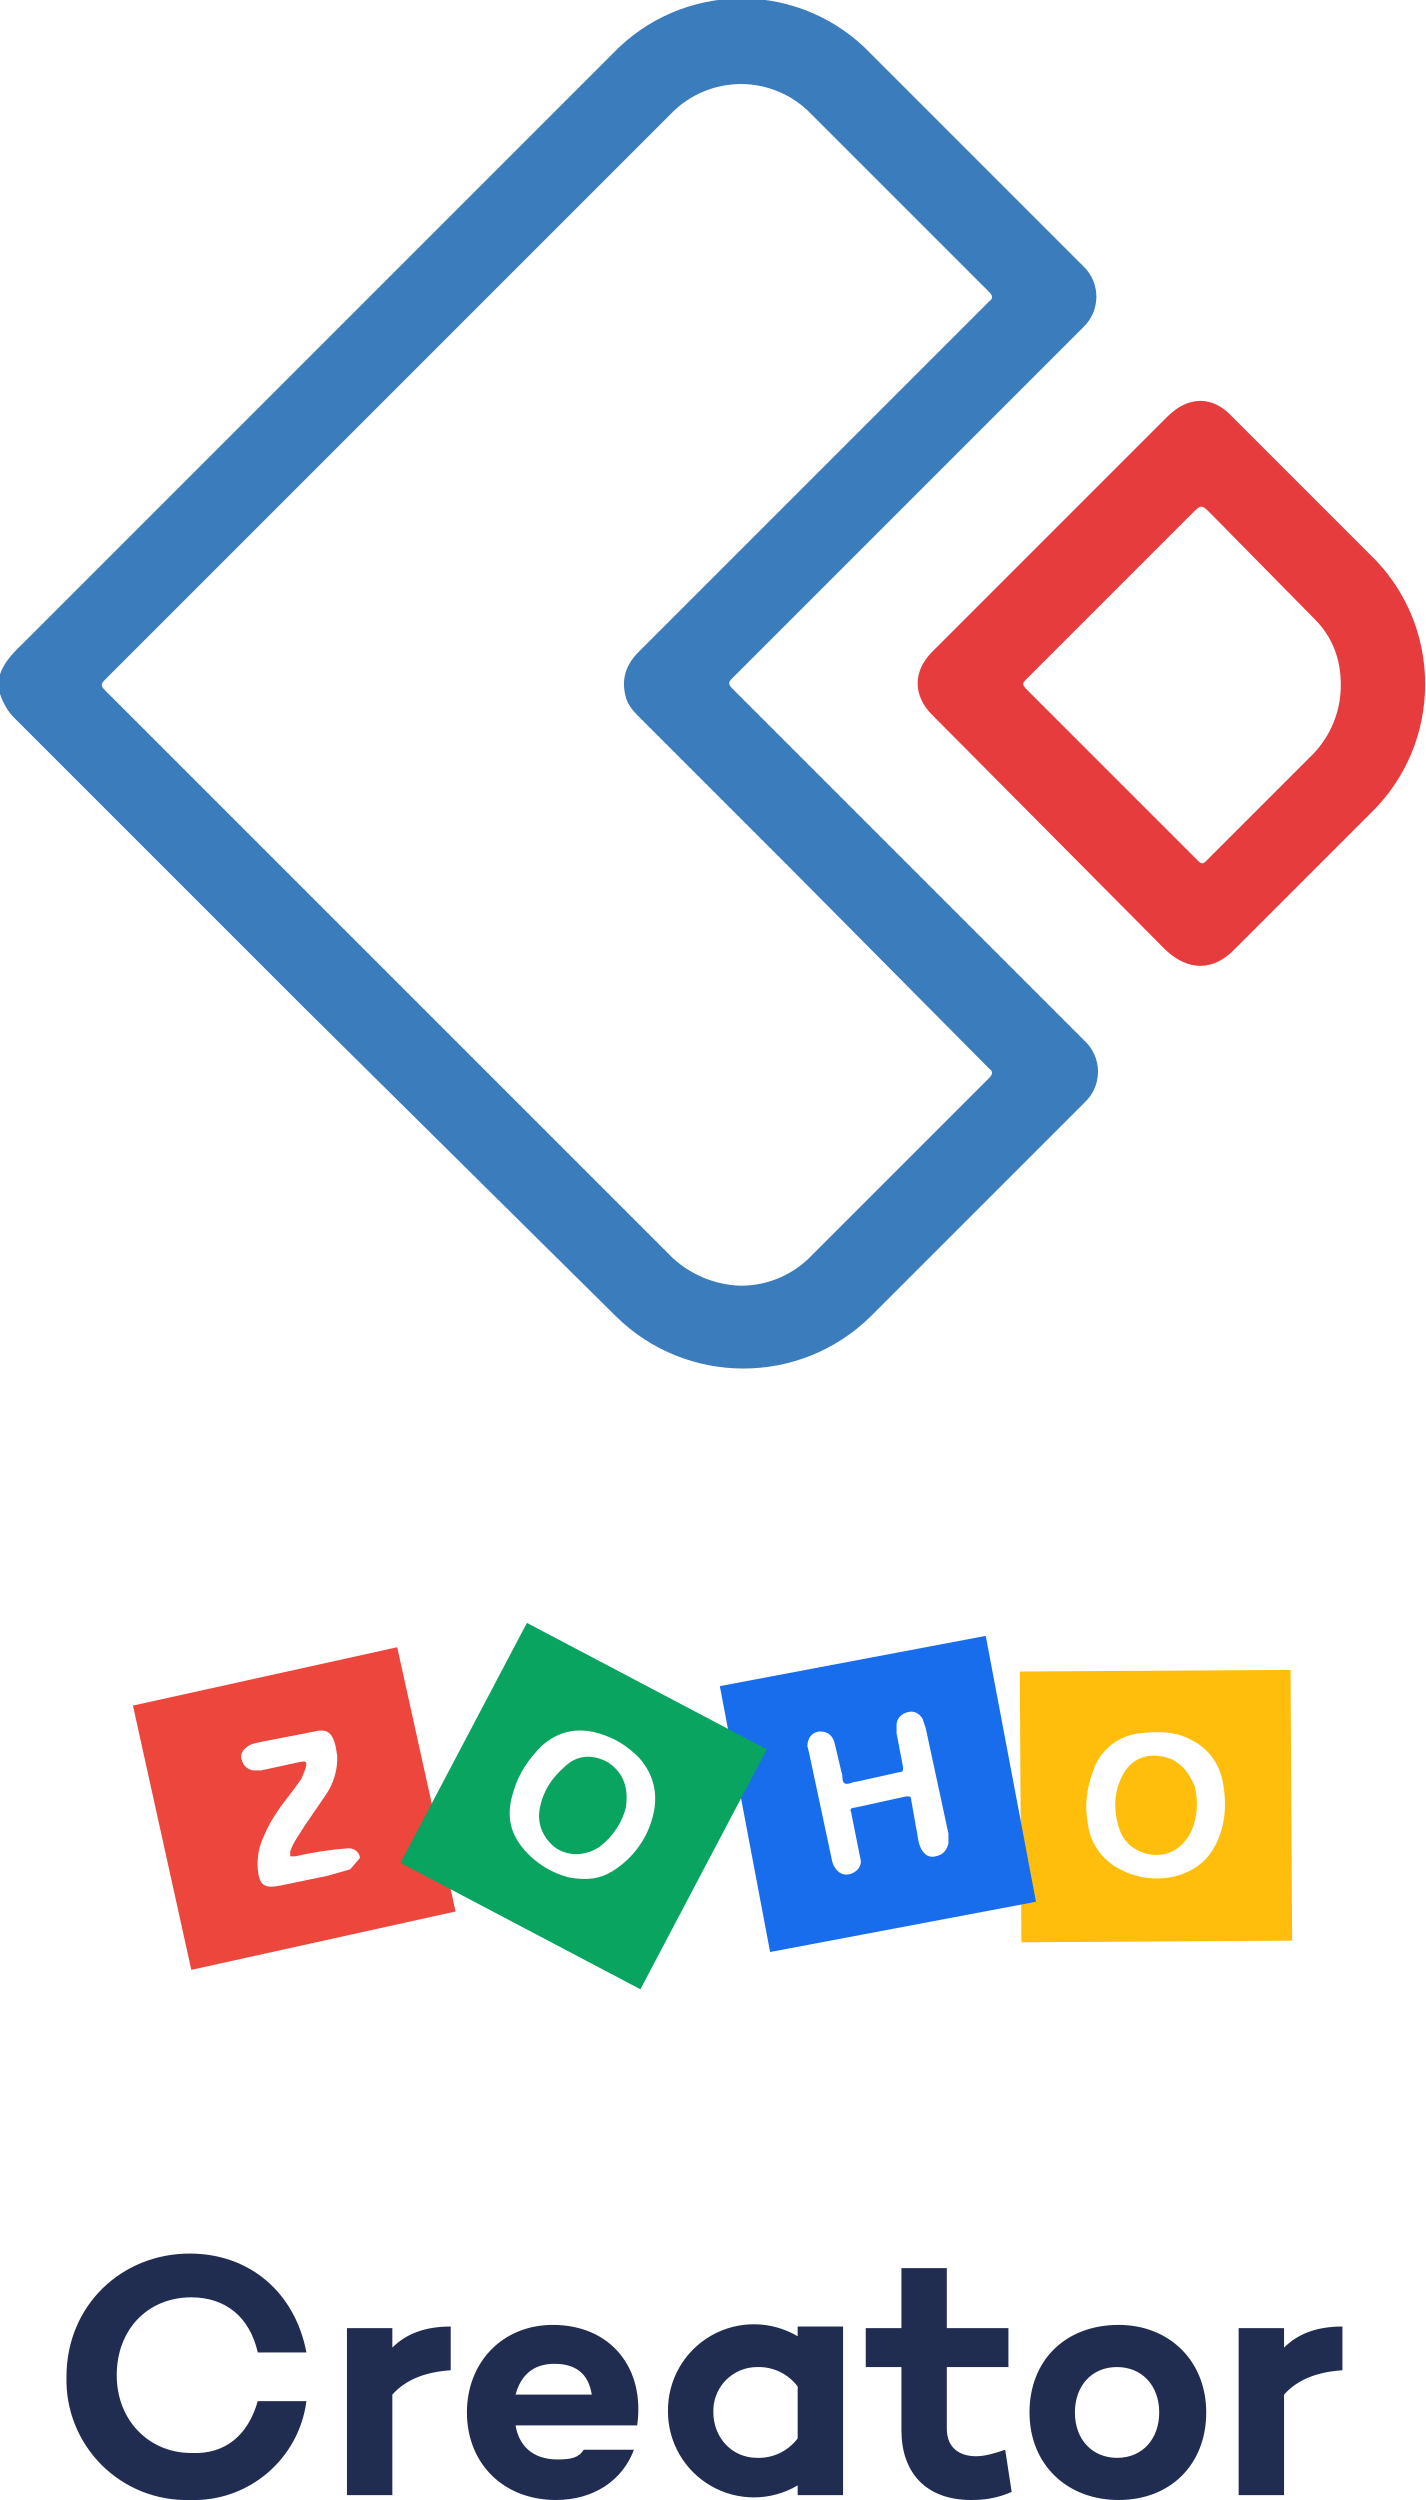
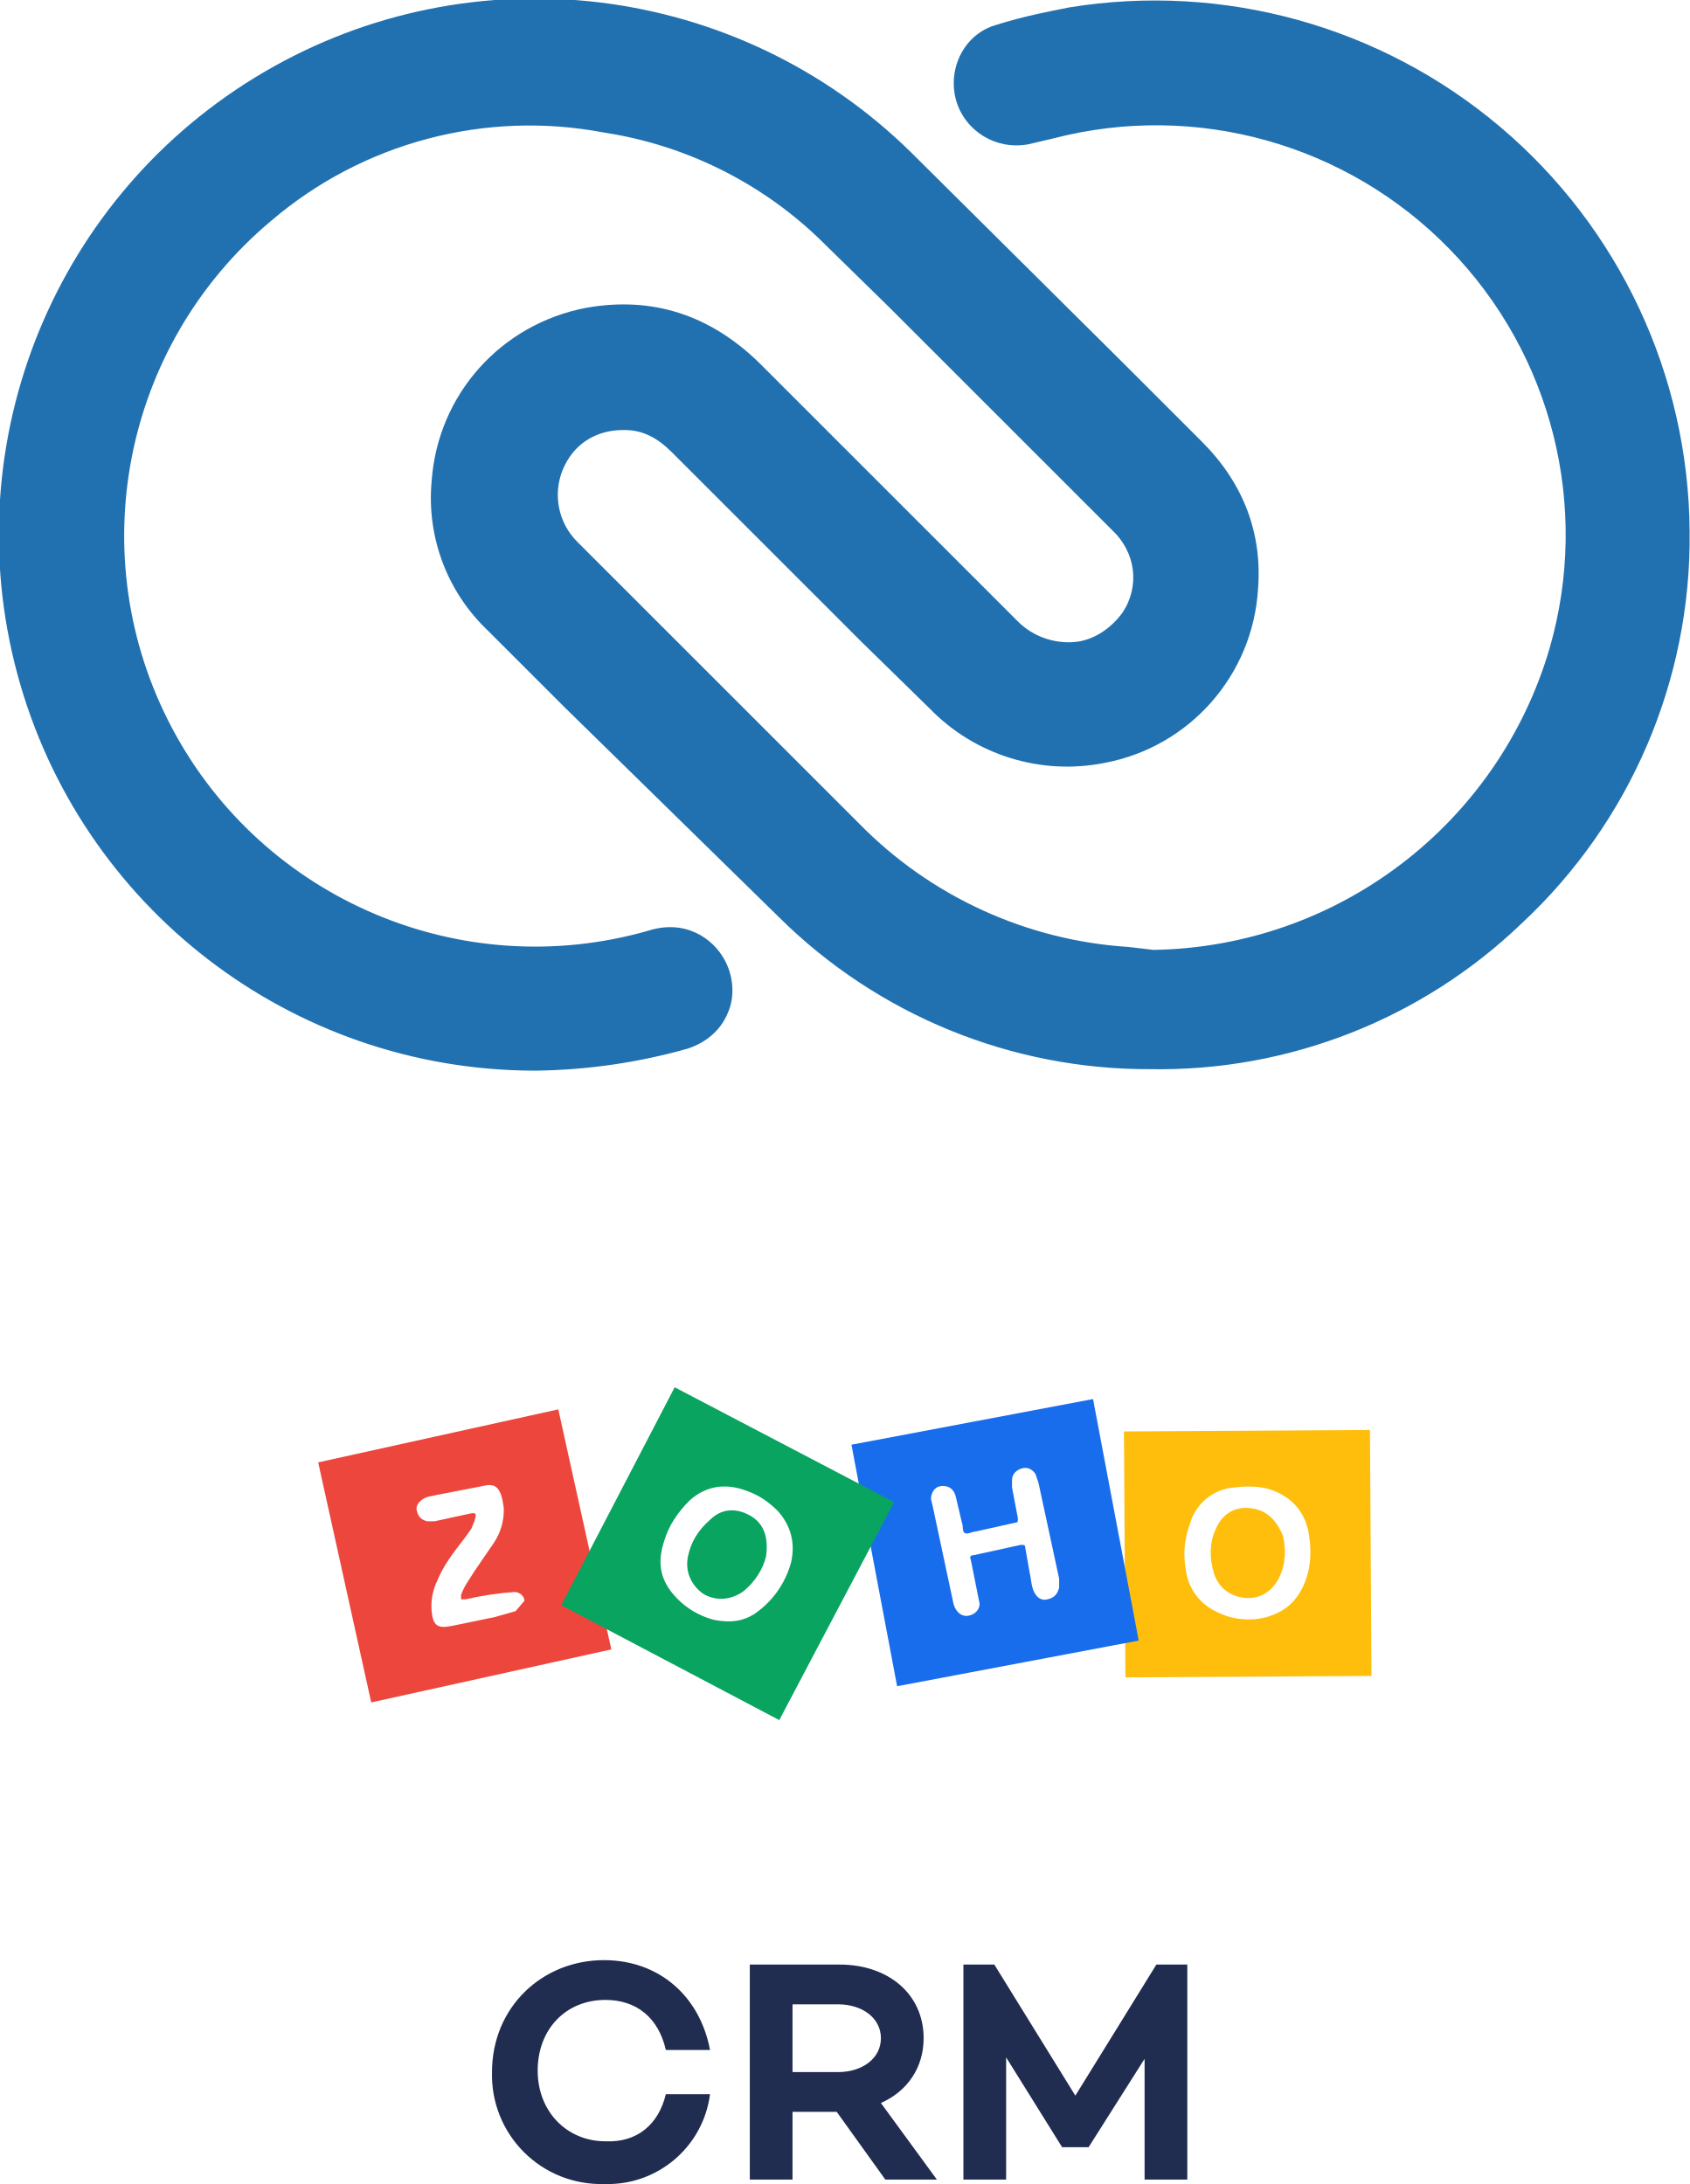
- <svg xmlns="http://www.w3.org/2000/svg" baseProfile="tiny" version="1.2" viewBox="0 0 87.9 154.2">
+ <svg xmlns="http://www.w3.org/2000/svg" baseProfile="tiny" version="1.2" viewBox="0 0 114.7 148.3">
  <defs />
-   <path fill="#FEBE0B" d="M62.9 103.1l.1 16.7 16.7-.1-.1-16.7-16.7.1zm11.9 11c-.5.8-1.2 1.3-2.2 1.6-1.1.3-2.4.2-3.5-.4a3.6 3.6 0 01-2-2.8c-.2-1.1-.1-2.1.3-3.2a3.4 3.4 0 013-2.4c.9-.1 1.8-.1 2.6.2 1.3.5 2.1 1.4 2.4 2.7.3 1.5.2 3-.6 4.3z" />
-   <path fill="#FEBE0B" d="M71.4 108.3c-1.1-.1-1.9.5-2.3 1.5-.4.9-.4 1.9-.1 2.9.3 1 1.1 1.6 2.1 1.7 1 .1 1.8-.4 2.3-1.3.5-1 .5-2 .3-2.9-.5-1.2-1.2-1.8-2.3-1.9z" />
-   <path fill="#186DED" d="M44.4 104l3.1 16.4 16.4-3.1-3.1-16.4-16.4 3.1zm14.1 9.7c-.1.4-.3.7-.8.8-.4.1-.7-.1-.9-.5-.2-.4-.2-.9-.3-1.3l-.3-1.7c0-.2-.1-.2-.3-.2l-3.2.7c-.2 0-.3.1-.2.3l.5 2.5.1.5c0 .4-.3.7-.7.8-.4.1-.7-.1-.9-.4-.2-.3-.2-.6-.3-1l-1.3-6.1-.1-.4c0-.5.3-.9.8-.9s.8.3.9.8l.4 1.7c.1.2 0 .6.2.7.2.1.5-.1.7-.1l2.7-.6c.2 0 .2-.1.2-.3l-.4-2.1v-.5c0-.4.3-.7.7-.8.4-.1.7.1.9.4l.2.6 1.4 6.5v.6z" />
-   <path fill="#ED463D" d="M8.2 105.2l3.6 16.3 16.3-3.6-3.6-16.3-16.3 3.6zm13.4 10.1l-1.4.4-2.9.6c-1 .2-1.3 0-1.4-1a4 4 0 01.4-2.1c.4-1 1.1-1.9 1.8-2.8l.5-.7.2-.5c.2-.6.1-.6-.4-.5l-2.3.5h-.5c-.4-.1-.6-.3-.7-.7-.1-.3.1-.6.4-.8.3-.2.6-.2 1-.3l3.1-.6c.8-.2 1.1.1 1.3.9l.1.6a4 4 0 01-.7 2.4l-1.3 1.9c-.3.5-.7 1-.9 1.6v.3h.3a22.1 22.1 0 013.3-.5c.4 0 .7.3.7.6l-.6.7z" />
+   <path fill="#FEBE0B" d="M76.3 97.2l.1 16.7 16.7-.1-.1-16.7-16.7.1zm11.9 11c-.5.8-1.2 1.3-2.2 1.6-1.1.3-2.4.2-3.5-.4a3.6 3.6 0 01-2-2.8c-.2-1.1-.1-2.1.3-3.2a3.4 3.4 0 013-2.4c.9-.1 1.8-.1 2.6.2 1.3.5 2.1 1.4 2.4 2.7.3 1.5.2 3-.6 4.3z" />
+   <path fill="#FEBE0B" d="M84.8 102.4c-1.1-.1-1.9.5-2.3 1.5-.4.9-.4 1.9-.1 2.9.3 1 1.1 1.6 2.1 1.7 1 .1 1.8-.4 2.3-1.3.5-1 .5-2 .3-2.9-.5-1.2-1.2-1.8-2.3-1.9z" />
+   <path fill="#186DED" d="M57.8 98.1l3.1 16.4 16.4-3.1L74.2 95l-16.4 3.1zm14.1 9.7c-.1.4-.3.7-.8.8-.4.1-.7-.1-.9-.5-.2-.4-.2-.9-.3-1.3l-.3-1.7c0-.2-.1-.2-.3-.2l-3.2.7c-.2 0-.3.1-.2.3l.5 2.5.1.5c0 .4-.3.7-.7.8-.4.1-.7-.1-.9-.4-.2-.3-.2-.6-.3-1l-1.3-6.1-.1-.4c0-.5.3-.9.8-.9s.8.3.9.8l.4 1.7c.1.2 0 .6.2.7.2.1.5-.1.7-.1l2.7-.6c.2 0 .2-.1.2-.3l-.4-2.1v-.5c0-.4.3-.7.7-.8.4-.1.7.1.9.4l.2.6 1.4 6.5v.6z" />
+   <path fill="#ED463D" d="M21.6 99.3l3.6 16.3 16.3-3.6-3.6-16.3-16.3 3.6zM35 109.4l-1.4.4-2.9.6c-1 .2-1.3 0-1.4-1a4 4 0 01.4-2.1c.4-1 1.1-1.9 1.8-2.8l.5-.7.2-.5c.2-.6.1-.6-.4-.5l-2.3.5H29c-.4-.1-.6-.3-.7-.7-.1-.3.1-.6.4-.8.3-.2.6-.2 1-.3l3.1-.6c.8-.2 1.1.1 1.3.9l.1.6a4 4 0 01-.7 2.4l-1.3 1.9c-.3.5-.7 1-.9 1.6v.3h.3a22.1 22.1 0 013.3-.5c.4 0 .7.3.7.6l-.6.7z" />
  <g>
-     <path fill="#09A460" d="M37.5 108.7c-.9-.5-1.9-.5-2.7.3-.8.7-1.3 1.5-1.5 2.5-.2 1 .2 1.9 1 2.5.8.5 1.8.5 2.7-.1.9-.7 1.4-1.6 1.6-2.4.2-1.3-.2-2.2-1.1-2.8z" />
-     <path fill="#09A460" d="M32.5 100.1l-7.8 14.8 14.8 7.8 7.8-14.8-14.8-7.8zm5.3 15.3c-.8.5-1.6.6-2.7.4a5.4 5.4 0 01-3-2c-.8-1.1-.8-2.2-.4-3.4.3-1 .9-1.9 1.7-2.7 1.1-1 2.4-1.2 3.8-.7.9.3 1.6.8 2.2 1.4.9 1 1.2 2.2.9 3.5a5.6 5.6 0 01-2.5 3.5z" />
+     <path fill="#09A460" d="M50.9 102.9c-.9-.5-1.9-.5-2.7.3-.8.7-1.3 1.5-1.5 2.5-.2 1 .2 1.9 1 2.5.8.5 1.8.5 2.7-.1.9-.7 1.4-1.6 1.6-2.4.2-1.4-.2-2.3-1.1-2.8z" />
+     <path fill="#09A460" d="M45.8 94.2L38.1 109l14.8 7.8 7.8-14.8-14.9-7.8zm5.4 15.4c-.8.5-1.6.6-2.7.4a5.4 5.4 0 01-3-2c-.8-1.1-.8-2.2-.4-3.4.3-1 .9-1.9 1.7-2.7 1.1-1 2.4-1.2 3.8-.7.9.3 1.6.8 2.2 1.4.9 1 1.2 2.2.9 3.5a6.2 6.2 0 01-2.5 3.5z" />
  </g>
-   <g>
-     <path fill="#3A7CBC" d="M0 41.6c.3-.9 1-1.5 1.6-2.1l22.2-22.2 14-14a11 11 0 0115.9 0L65 14.6l1.8 1.8a2.6 2.6 0 010 3.8l-5 5-13 13-3.6 3.6c-.3.3-.3.4 0 .7l17 17 4.7 4.7a2.6 2.6 0 010 3.8L53.7 81.2a11.2 11.2 0 01-15.7 0L18.6 62 8.1 51.5.9 44.3c-.4-.4-.7-.9-.9-1.5v-1.2zm45.6 37.7a6 6 0 004.3-1.7L61 66.5c.2-.2.3-.4 0-.6L48.7 53.5l-9.4-9.4c-.3-.3-.6-.7-.7-1.1-.3-1.1 0-2 .8-2.8l21.5-21.5.1-.1c.3-.2.2-.4 0-.6L50 7a6 6 0 00-8.6 0l-8.1 8.1L9 39.4l-2.5 2.5c-.3.3-.3.4 0 .7l7.5 7.5 14 14 13.5 13.5a6.5 6.5 0 004.1 1.7z" />
-     <path fill="#E63C3E" d="M87.9 42.2a11 11 0 01-3.3 7.9l-8.5 8.5c-1.3 1.3-2.8 1.3-4.2 0L57.5 44.1c-1.2-1.2-1.2-2.7 0-3.9L72 25.7c1.3-1.3 2.8-1.3 4 0l8.5 8.5a11 11 0 013.4 8zm-5.2 0c0-1.5-.5-2.9-1.6-4l-6.4-6.5c-.6-.6-.6-.6-1.2 0L63.3 41.9c-.2.2-.3.3 0 .6l10.6 10.6c.2.2.3.2.5 0l6.6-6.6a6.1 6.1 0 001.7-4.3z" />
-   </g>
-   <path fill="#202D51" d="M15.9 148.1h3a7 7 0 01-7.2 6.1 7.4 7.4 0 01-7.6-7.6c0-4.4 3.4-7.6 7.6-7.6 3.7 0 6.5 2.4 7.2 6.1h-3c-.5-2.2-2-3.4-4.1-3.4-2.7 0-4.6 2-4.6 4.8s2 4.8 4.6 4.8c2.1.1 3.5-1.1 4.1-3.2zm11.9-4.6v2.7c-1.6.1-2.8.6-3.6 1.5v6.2h-2.8v-10.3h2.8v1.2c.9-.9 2.1-1.3 3.6-1.3zm11.5 6.1h-7.5c.2 1.2 1 2.1 2.6 2.1.8 0 1.3-.1 1.6-.6h3.1c-.7 1.9-2.5 3.1-4.8 3.1-3.3 0-5.5-2.3-5.5-5.4s2.2-5.4 5.3-5.4c3.6 0 5.7 2.7 5.2 6.2zm-7.5-1.9h4.7c-.2-1.3-1-1.9-2.3-1.9-1.4 0-2.1.8-2.4 1.9zm20.2-4.1v10.3h-2.8v-.6a5.3 5.3 0 01-8-4.6 5.3 5.3 0 018-4.6v-.6H52zm-2.8 6.8v-3.2a3 3 0 00-2.5-1.2 2.7 2.7 0 00-2.7 2.8c0 1.5 1.1 2.8 2.7 2.8a3 3 0 002.5-1.2zm13.2 3.3c-.9.4-1.7.5-2.5.5-2.8 0-4.3-1.7-4.3-4.3V146h-2.2v-2.4h2.2v-3.7h2.8v3.7h3.8v2.4h-3.8v3.8c0 1.2.8 1.7 1.8 1.7.6 0 1.2-.2 1.8-.4l.4 2.6zm12-4.9c0 3.2-2.2 5.4-5.4 5.4s-5.5-2.2-5.5-5.4 2.2-5.4 5.5-5.4c3.1 0 5.4 2.2 5.4 5.4zm-2.9 0c0-1.7-1.1-2.8-2.6-2.8-1.6 0-2.6 1.2-2.6 2.8 0 1.7 1.1 2.8 2.6 2.8 1.6 0 2.6-1.2 2.6-2.8zm11.3-5.3v2.7c-1.6.1-2.8.6-3.6 1.5v6.2h-2.8v-10.3h2.8v1.2c.9-.9 2.1-1.3 3.6-1.3z" />
+   <path fill="#2171B1" d="M114.7 36.1a35.8 35.8 0 01-11.4 26.6 35.5 35.5 0 01-25.2 9.9 35.6 35.6 0 01-25.2-10.3L38.3 48l-5.2-5.2a12.4 12.4 0 01-3.8-10.1c.4-5.9 4.7-10.7 10.5-11.8 4.5-.8 8.4.5 11.7 3.7l8.8 8.8 8.8 8.8c1 1 2.4 1.5 3.8 1.4 1.3-.1 2.5-.9 3.3-2 1.2-1.8.9-4.1-.7-5.6l-11-11-2.1-2.1-2-2-4.8-4.7A27 27 0 0041 9a27 27 0 00-22.6 6A27.9 27.9 0 0044 63.2c2.5-.8 4.4.5 5.2 2 .6 1.1.7 2.5.2 3.6-.5 1.2-1.5 2-2.7 2.4a39.7 39.7 0 01-10.3 1.5h-.2a36.4 36.4 0 1125.6-62.4l14.5 14.4 5.3 5.3c2.8 2.8 4.1 6.2 3.8 10A12.8 12.8 0 0175 51.8a13 13 0 01-11.9-3.7l-4.6-4.5-12.9-12.9c-1-1-2-1.5-3.2-1.5h-.1c-1.9 0-3.4 1-4.1 2.7a4.5 4.5 0 001 4.9l7.4 7.4 5.7 5.7 6 6a28.1 28.1 0 0018.3 8.4l1.7.2A28.5 28.5 0 00105.2 44 27.8 27.8 0 0071.5 9.4l-1.7.4c-2.2.4-4.3-.9-4.9-3-.6-2.2.6-4.5 2.7-5.1 1.9-.6 3.5-.9 5-1.2a36.3 36.3 0 0142.1 35.6z" />
+   <path fill="#202D51" d="M45.2 142.2h3a7 7 0 01-7.2 6.1 7.4 7.4 0 01-7.6-7.6c0-4.4 3.4-7.6 7.6-7.6 3.7 0 6.5 2.4 7.2 6.1h-3c-.5-2.2-2-3.4-4.1-3.4-2.7 0-4.6 2-4.6 4.8s2 4.8 4.6 4.8c2.1.1 3.6-1.1 4.1-3.2zm11.6 1.2h-3v4.6h-2.9v-14.6H57c3.3 0 5.7 2 5.7 5 0 2-1.1 3.6-2.9 4.4l3.8 5.2h-3.5l-3.3-4.6zm-3-2.7h3.1c1.6 0 2.9-.9 2.9-2.3s-1.3-2.3-2.9-2.3h-3.1v4.6zm26.8 7.3h-2.9v-8.2l-3.8 6h-1.8l-3.8-6.1v8.3h-2.9v-14.6h2.1l5.5 8.9 5.5-8.9h2.1V148z" />
</svg>
